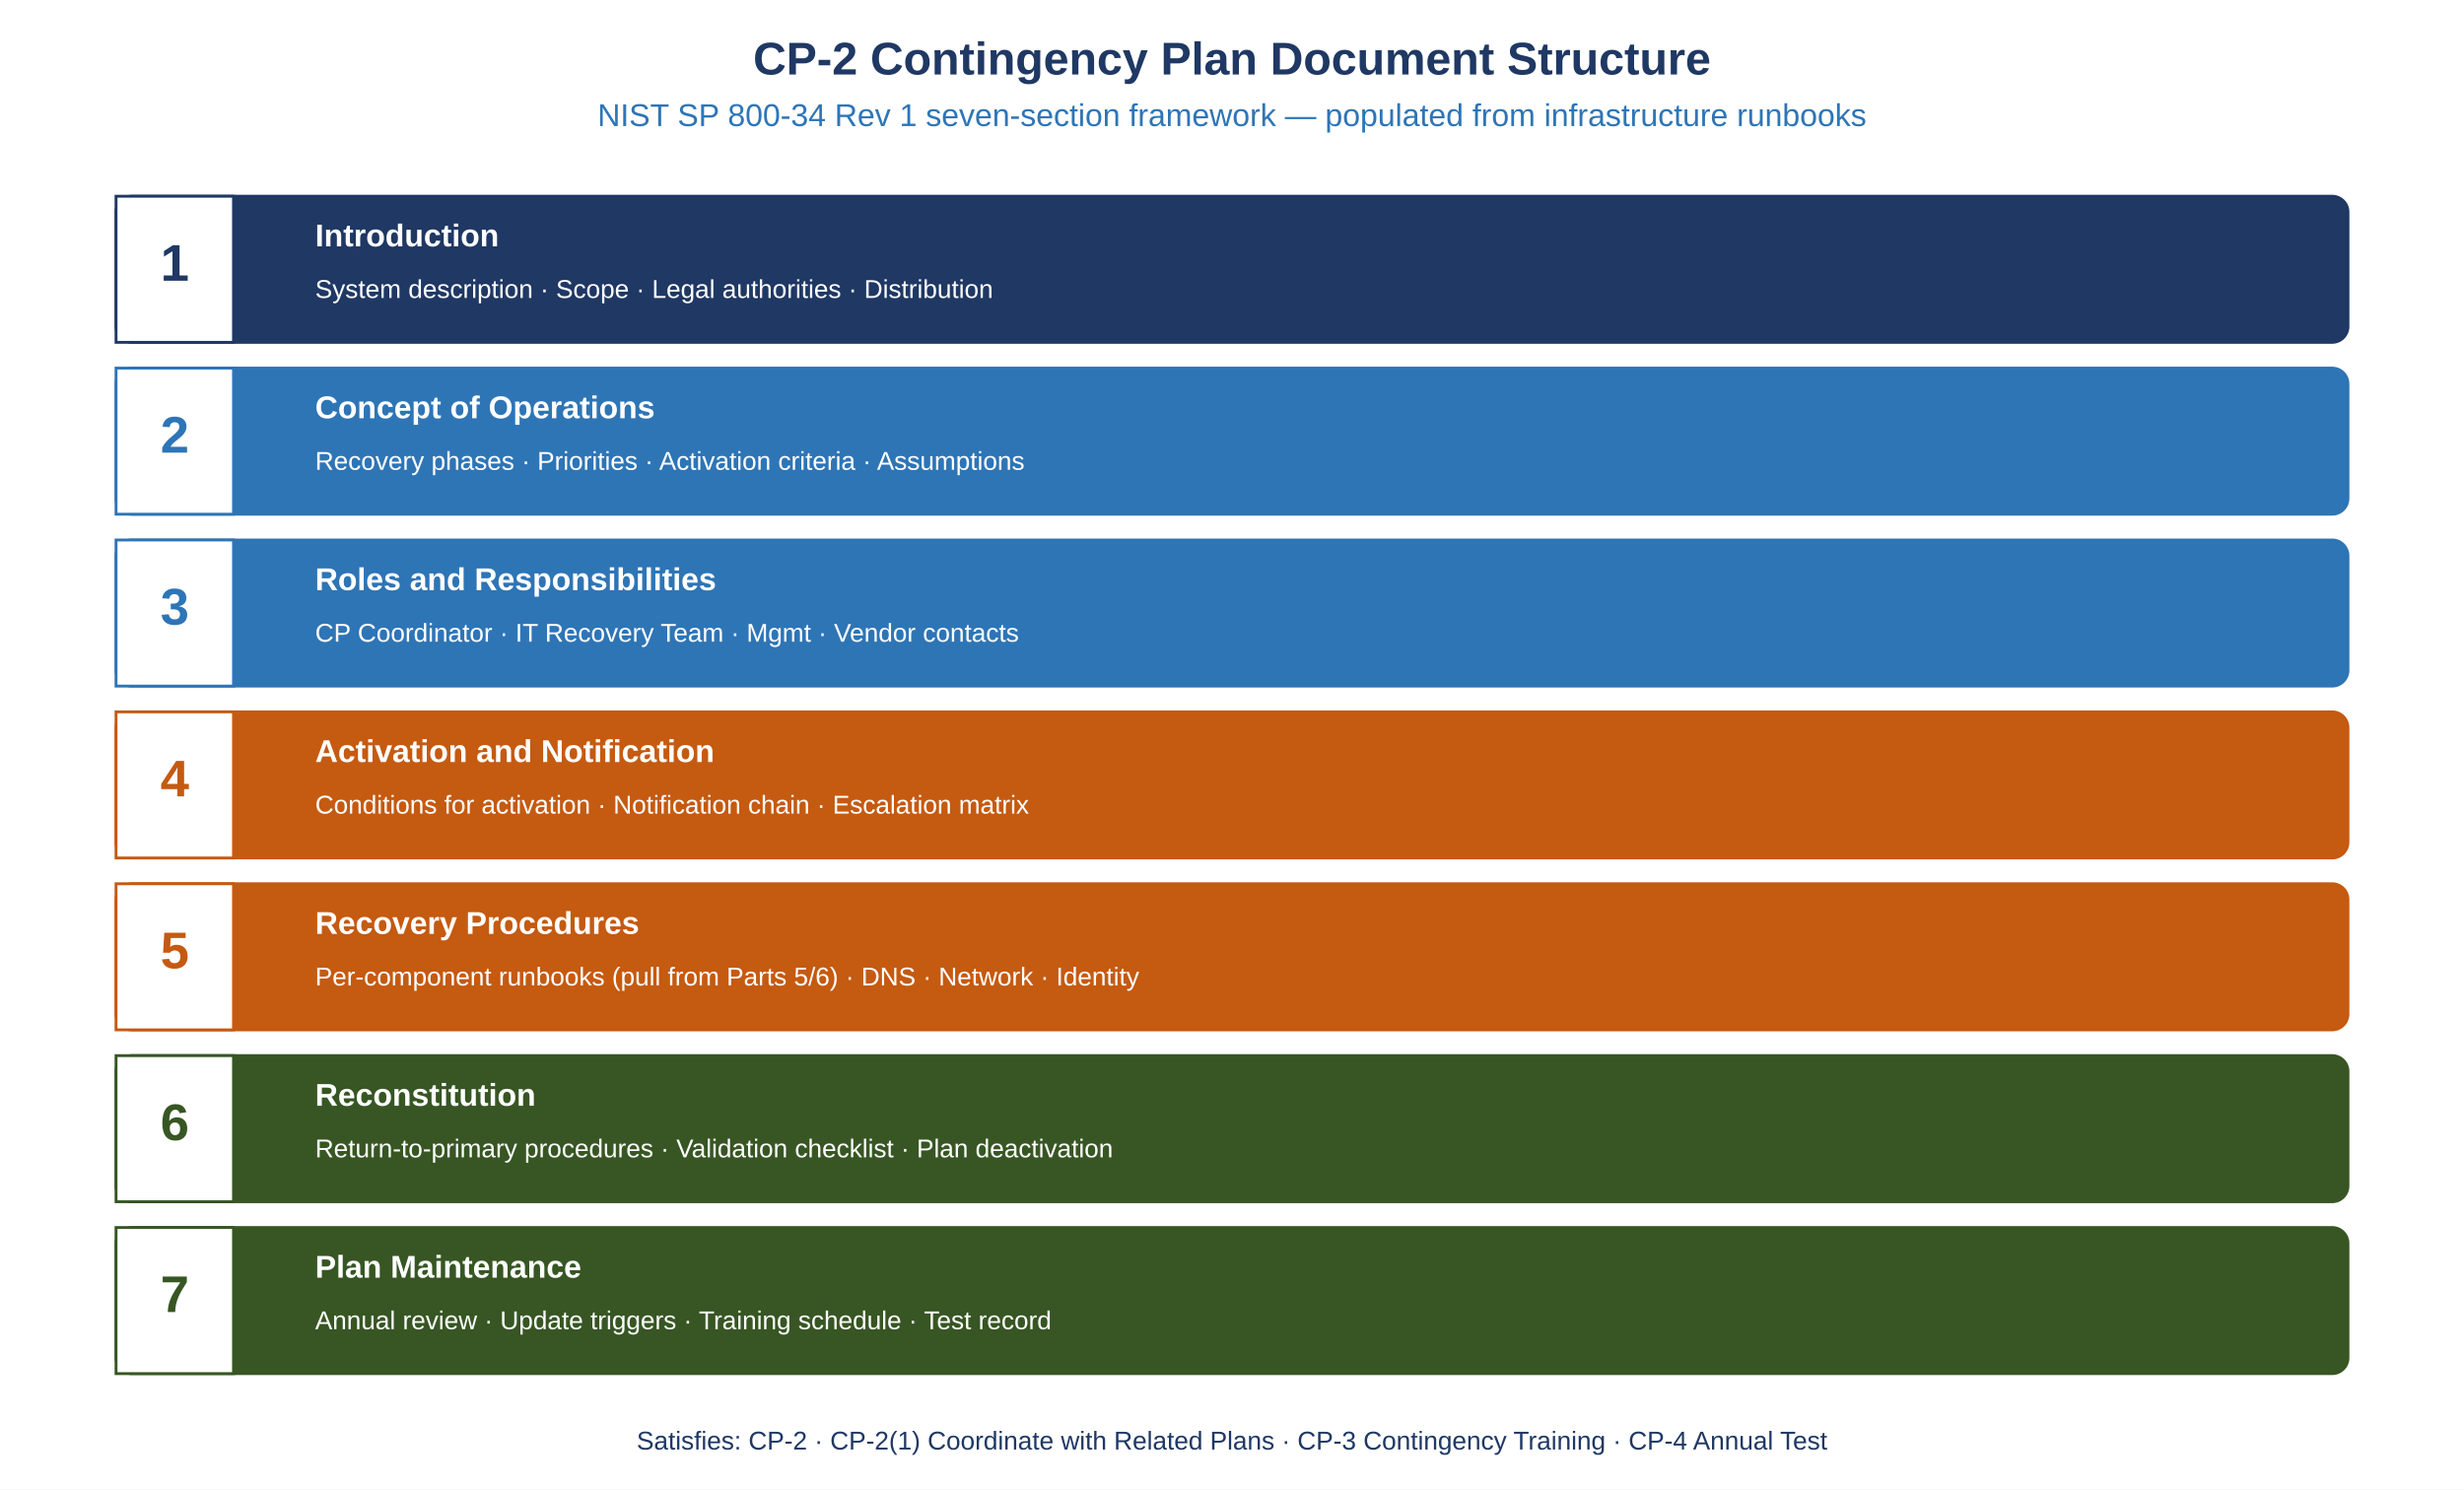
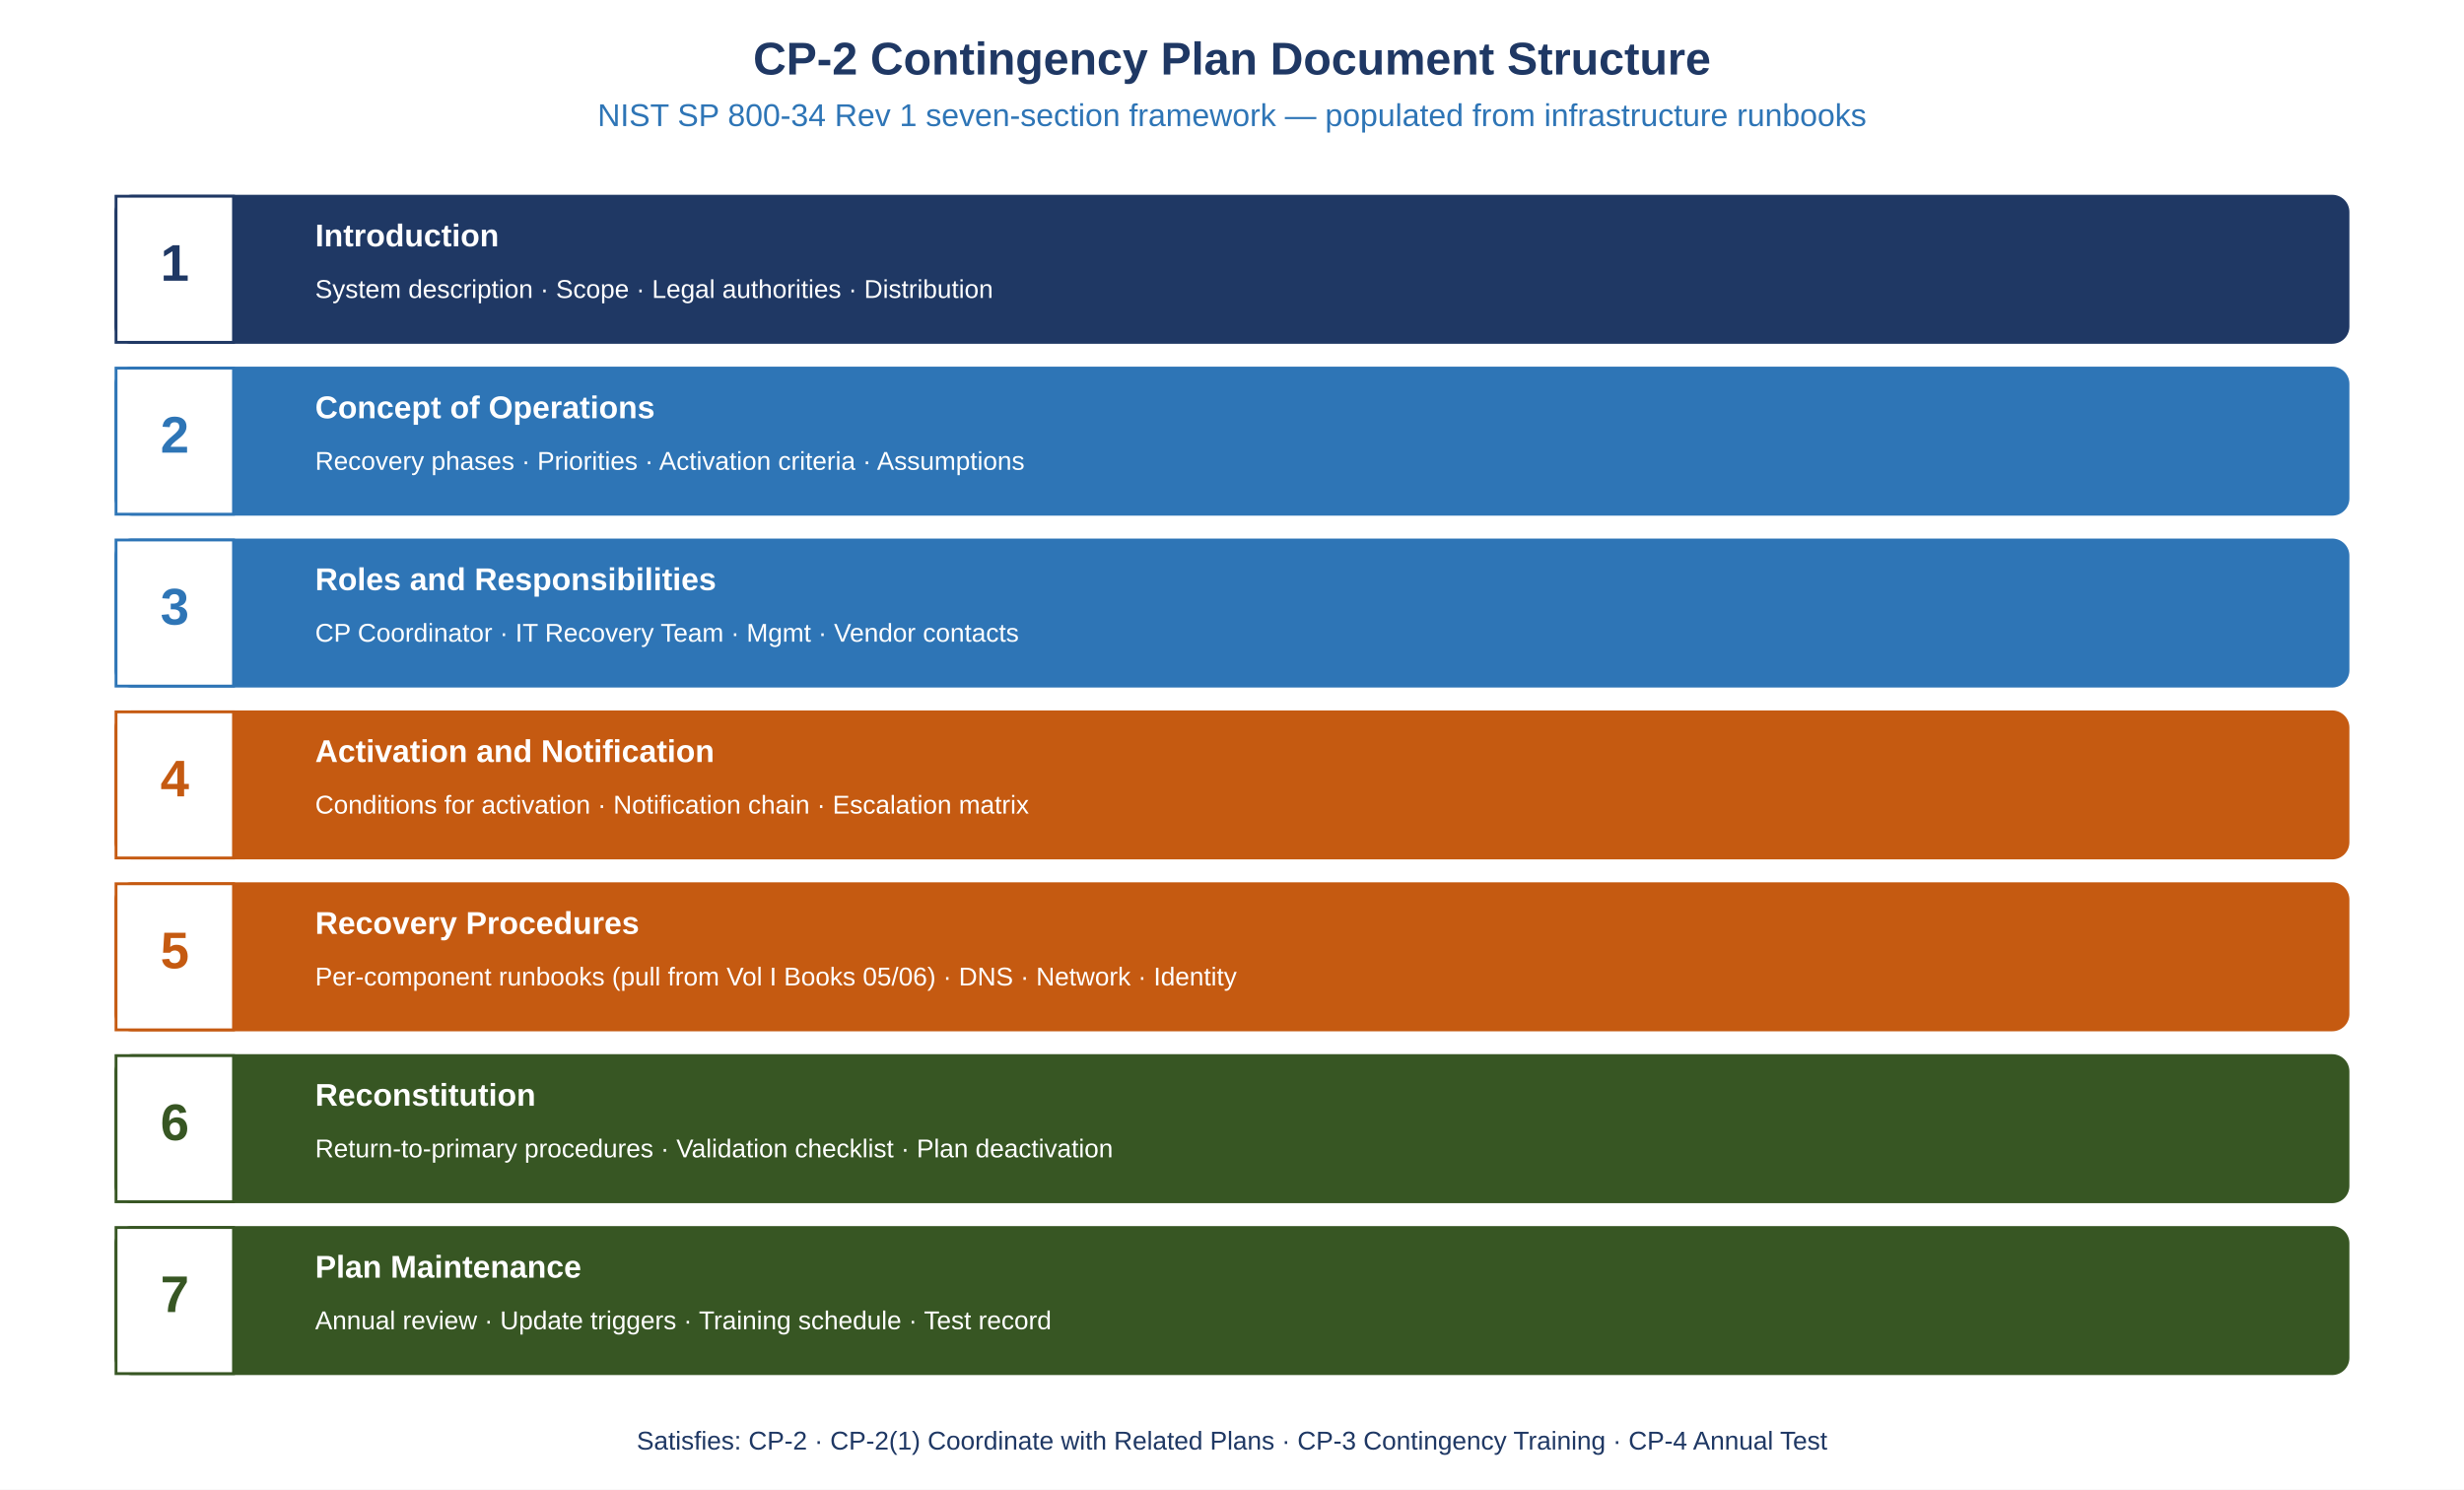
<svg xmlns="http://www.w3.org/2000/svg" viewBox="0 0 860 520" style="font-family:Arial,sans-serif;background:#FFFFFF;">
  <rect width="860" height="520" fill="#FFFFFF" />
  <defs>
    <marker id="arw" markerWidth="8" markerHeight="8" refX="6" refY="3" orient="auto">
      <path d="M0,0 L0,6 L8,3 z" fill="#999" />
    </marker>
    <marker id="arww" markerWidth="8" markerHeight="8" refX="6" refY="3" orient="auto">
      <path d="M0,0 L0,6 L8,3 z" fill="#fff" />
    </marker>
  </defs>
  <text x="430" y="26" text-anchor="middle" font-size="16" font-weight="bold" font-style="normal" fill="#1F3864">CP-2 Contingency Plan Document Structure</text>
  <text x="430" y="44" text-anchor="middle" font-size="11" font-weight="normal" font-style="normal" fill="#2E75B6">NIST SP 800-34 Rev 1 seven-section framework — populated from infrastructure runbooks</text>
  <rect x="40" y="68" width="780" height="52" rx="6" fill="#1F3864" />
  <rect x="40" y="68" width="42" height="52" rx="0" fill="#1F3864" />
  <rect x="41" y="69" width="40" height="50" rx="0" fill="#FFFFFF" />
  <text x="61" y="98" text-anchor="middle" font-size="18" font-weight="bold" font-style="normal" fill="#1F3864">1</text>
  <text x="110" y="86" text-anchor="start" font-size="11" font-weight="bold" font-style="normal" fill="#FFFFFF">Introduction</text>
  <text x="110" y="104" text-anchor="start" font-size="9" font-weight="normal" font-style="normal" fill="#FFFFFF">System description · Scope · Legal authorities · Distribution</text>
  <rect x="40" y="128" width="780" height="52" rx="6" fill="#2E75B6" />
  <rect x="40" y="128" width="42" height="52" rx="0" fill="#2E75B6" />
  <rect x="41" y="129" width="40" height="50" rx="0" fill="#FFFFFF" />
  <text x="61" y="158" text-anchor="middle" font-size="18" font-weight="bold" font-style="normal" fill="#2E75B6">2</text>
  <text x="110" y="146" text-anchor="start" font-size="11" font-weight="bold" font-style="normal" fill="#FFFFFF">Concept of Operations</text>
  <text x="110" y="164" text-anchor="start" font-size="9" font-weight="normal" font-style="normal" fill="#FFFFFF">Recovery phases · Priorities · Activation criteria · Assumptions</text>
  <rect x="40" y="188" width="780" height="52" rx="6" fill="#2E75B6" />
  <rect x="40" y="188" width="42" height="52" rx="0" fill="#2E75B6" />
  <rect x="41" y="189" width="40" height="50" rx="0" fill="#FFFFFF" />
  <text x="61" y="218" text-anchor="middle" font-size="18" font-weight="bold" font-style="normal" fill="#2E75B6">3</text>
  <text x="110" y="206" text-anchor="start" font-size="11" font-weight="bold" font-style="normal" fill="#FFFFFF">Roles and Responsibilities</text>
  <text x="110" y="224" text-anchor="start" font-size="9" font-weight="normal" font-style="normal" fill="#FFFFFF">CP Coordinator · IT Recovery Team · Mgmt · Vendor contacts</text>
  <rect x="40" y="248" width="780" height="52" rx="6" fill="#C55A11" />
  <rect x="40" y="248" width="42" height="52" rx="0" fill="#C55A11" />
  <rect x="41" y="249" width="40" height="50" rx="0" fill="#FFFFFF" />
  <text x="61" y="278" text-anchor="middle" font-size="18" font-weight="bold" font-style="normal" fill="#C55A11">4</text>
  <text x="110" y="266" text-anchor="start" font-size="11" font-weight="bold" font-style="normal" fill="#FFFFFF">Activation and Notification</text>
  <text x="110" y="284" text-anchor="start" font-size="9" font-weight="normal" font-style="normal" fill="#FFFFFF">Conditions for activation · Notification chain · Escalation matrix</text>
  <rect x="40" y="308" width="780" height="52" rx="6" fill="#C55A11" />
  <rect x="40" y="308" width="42" height="52" rx="0" fill="#C55A11" />
  <rect x="41" y="309" width="40" height="50" rx="0" fill="#FFFFFF" />
  <text x="61" y="338" text-anchor="middle" font-size="18" font-weight="bold" font-style="normal" fill="#C55A11">5</text>
  <text x="110" y="326" text-anchor="start" font-size="11" font-weight="bold" font-style="normal" fill="#FFFFFF">Recovery Procedures</text>
-   <text x="110" y="344" text-anchor="start" font-size="9" font-weight="normal" font-style="normal" fill="#FFFFFF">Per-component runbooks (pull from Parts 5/6) · DNS · Network · Identity</text>
+   <text x="110" y="344" text-anchor="start" font-size="9" font-weight="normal" font-style="normal" fill="#FFFFFF">Per-component runbooks (pull from Vol I Books 05/06) · DNS · Network · Identity</text>
  <rect x="40" y="368" width="780" height="52" rx="6" fill="#375623" />
  <rect x="40" y="368" width="42" height="52" rx="0" fill="#375623" />
  <rect x="41" y="369" width="40" height="50" rx="0" fill="#FFFFFF" />
  <text x="61" y="398" text-anchor="middle" font-size="18" font-weight="bold" font-style="normal" fill="#375623">6</text>
  <text x="110" y="386" text-anchor="start" font-size="11" font-weight="bold" font-style="normal" fill="#FFFFFF">Reconstitution</text>
  <text x="110" y="404" text-anchor="start" font-size="9" font-weight="normal" font-style="normal" fill="#FFFFFF">Return-to-primary procedures · Validation checklist · Plan deactivation</text>
  <rect x="40" y="428" width="780" height="52" rx="6" fill="#375623" />
  <rect x="40" y="428" width="42" height="52" rx="0" fill="#375623" />
  <rect x="41" y="429" width="40" height="50" rx="0" fill="#FFFFFF" />
  <text x="61" y="458" text-anchor="middle" font-size="18" font-weight="bold" font-style="normal" fill="#375623">7</text>
  <text x="110" y="446" text-anchor="start" font-size="11" font-weight="bold" font-style="normal" fill="#FFFFFF">Plan Maintenance</text>
  <text x="110" y="464" text-anchor="start" font-size="9" font-weight="normal" font-style="normal" fill="#FFFFFF">Annual review · Update triggers · Training schedule · Test record</text>
  <text x="430" y="506" text-anchor="middle" font-size="9" font-weight="normal" font-style="normal" fill="#1F3864">Satisfies: CP-2 · CP-2(1) Coordinate with Related Plans · CP-3 Contingency Training · CP-4 Annual Test</text>
</svg>
